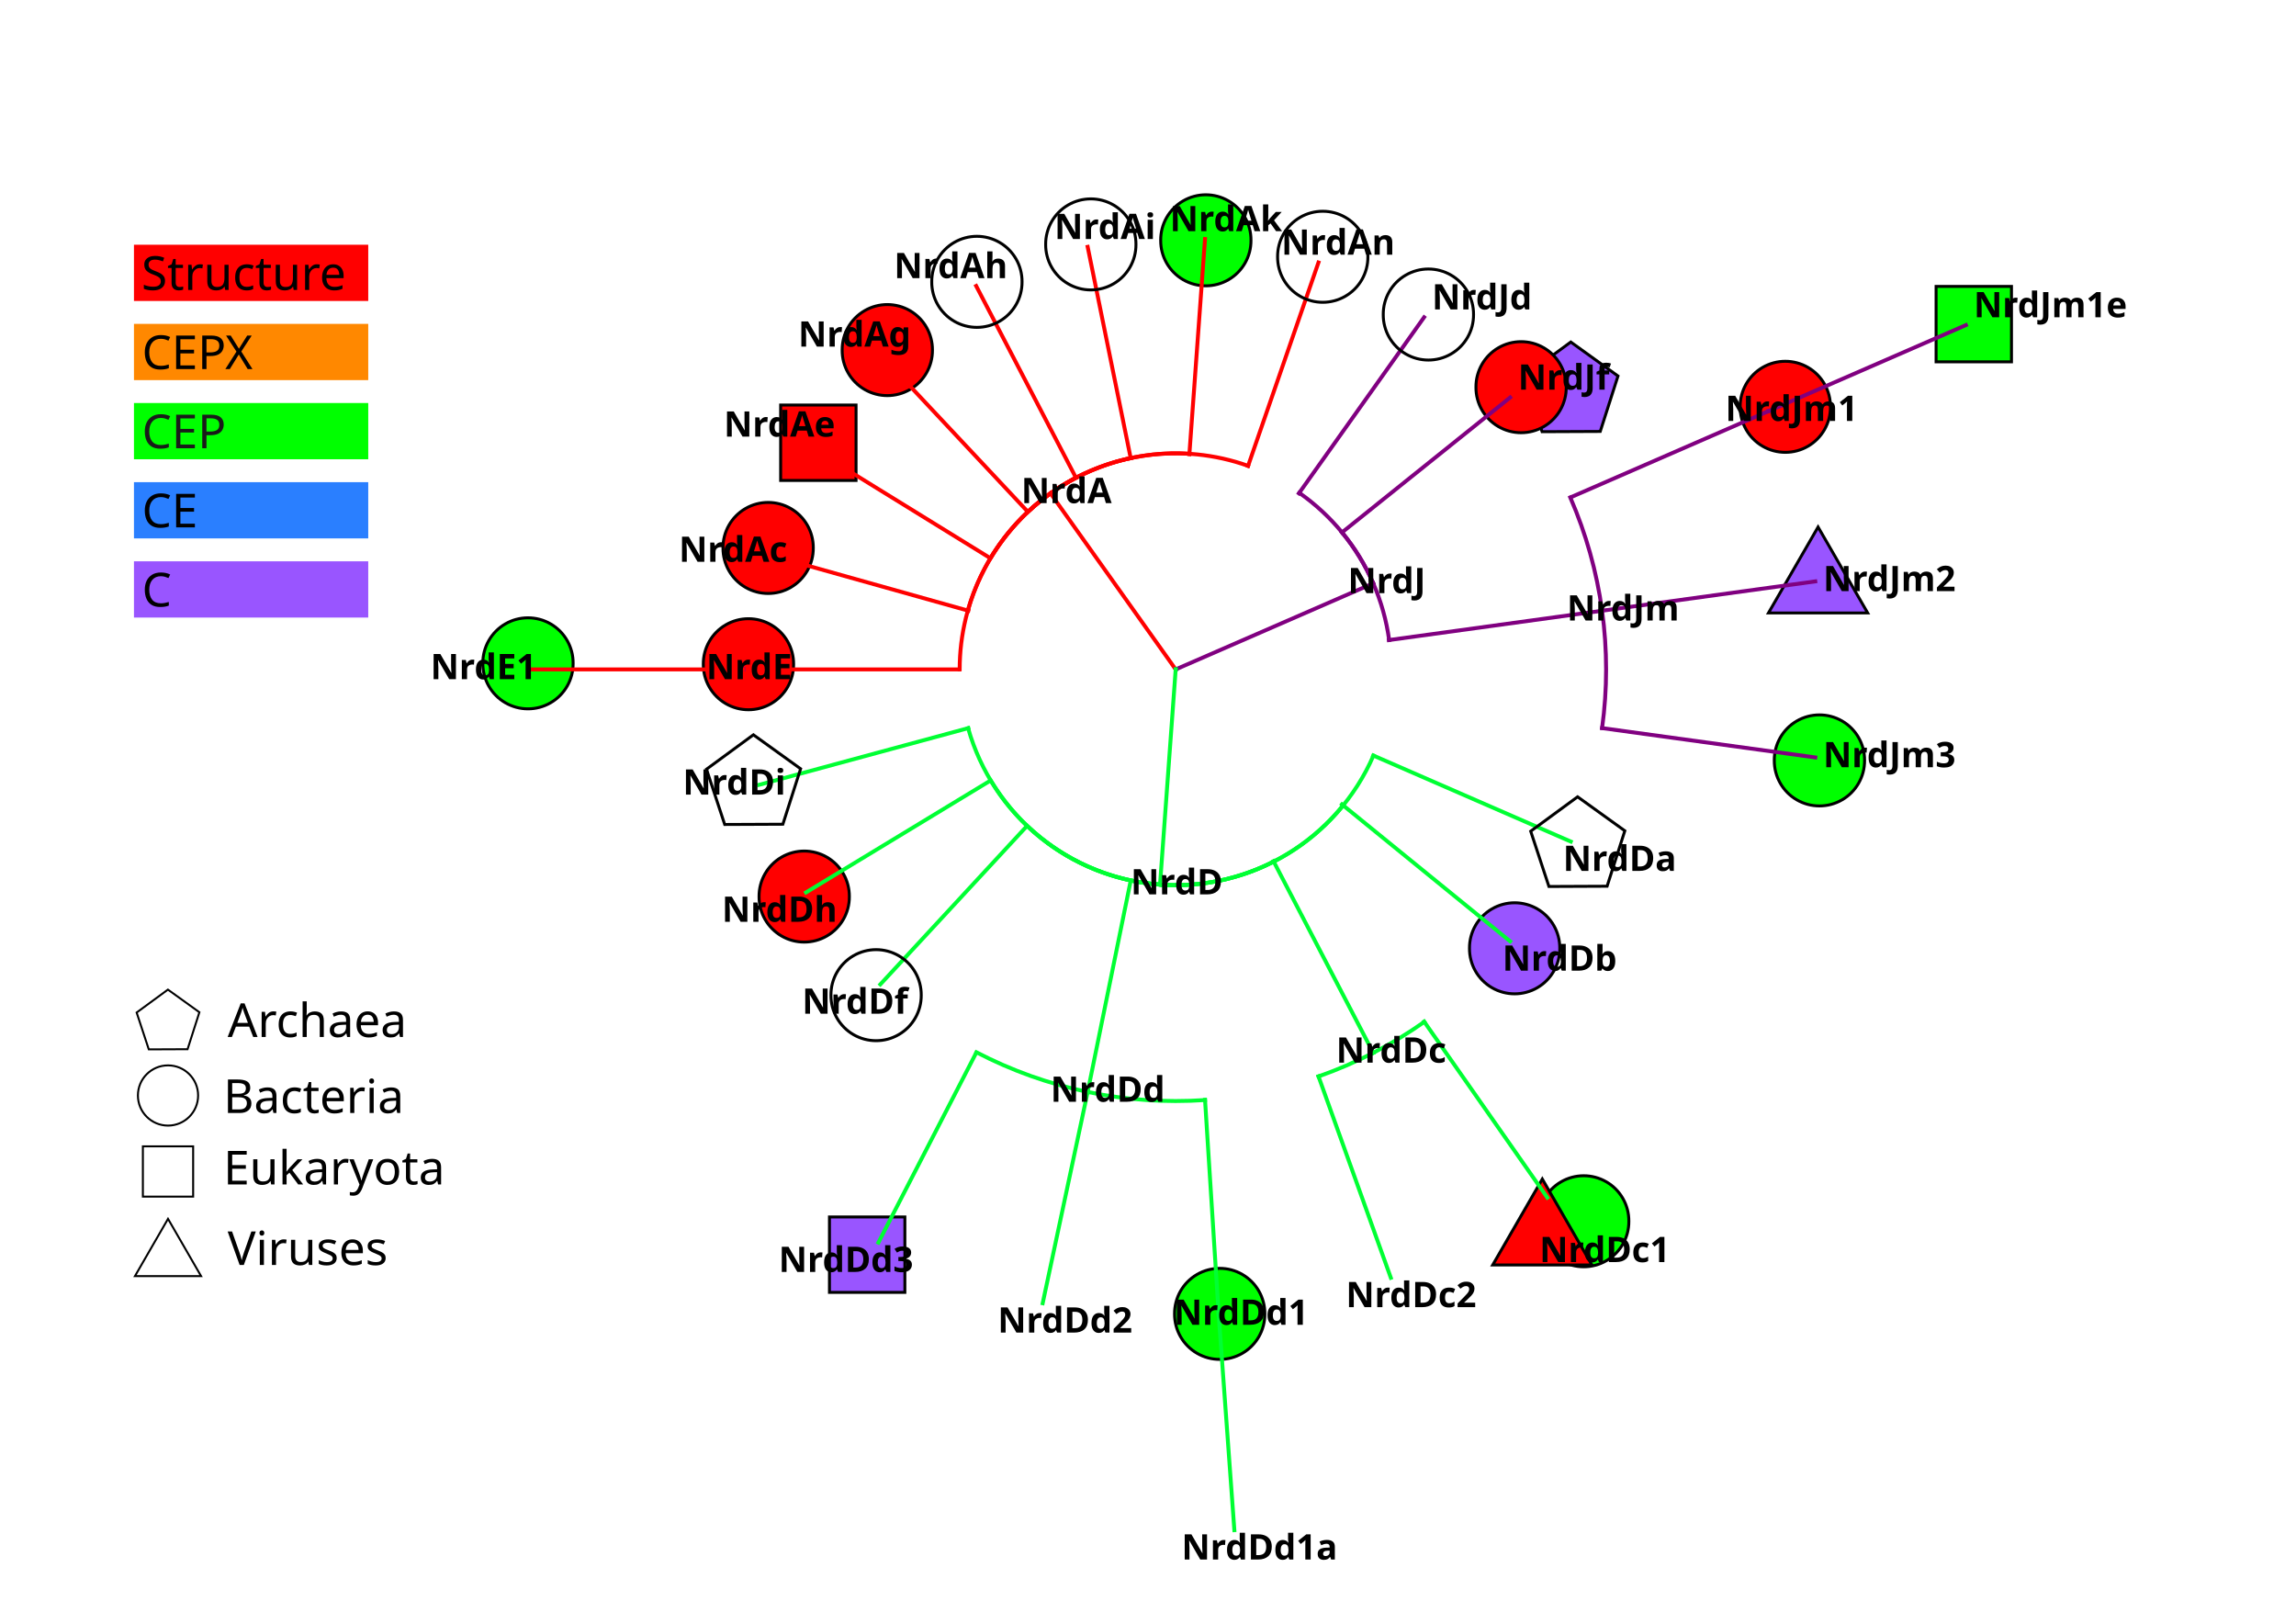
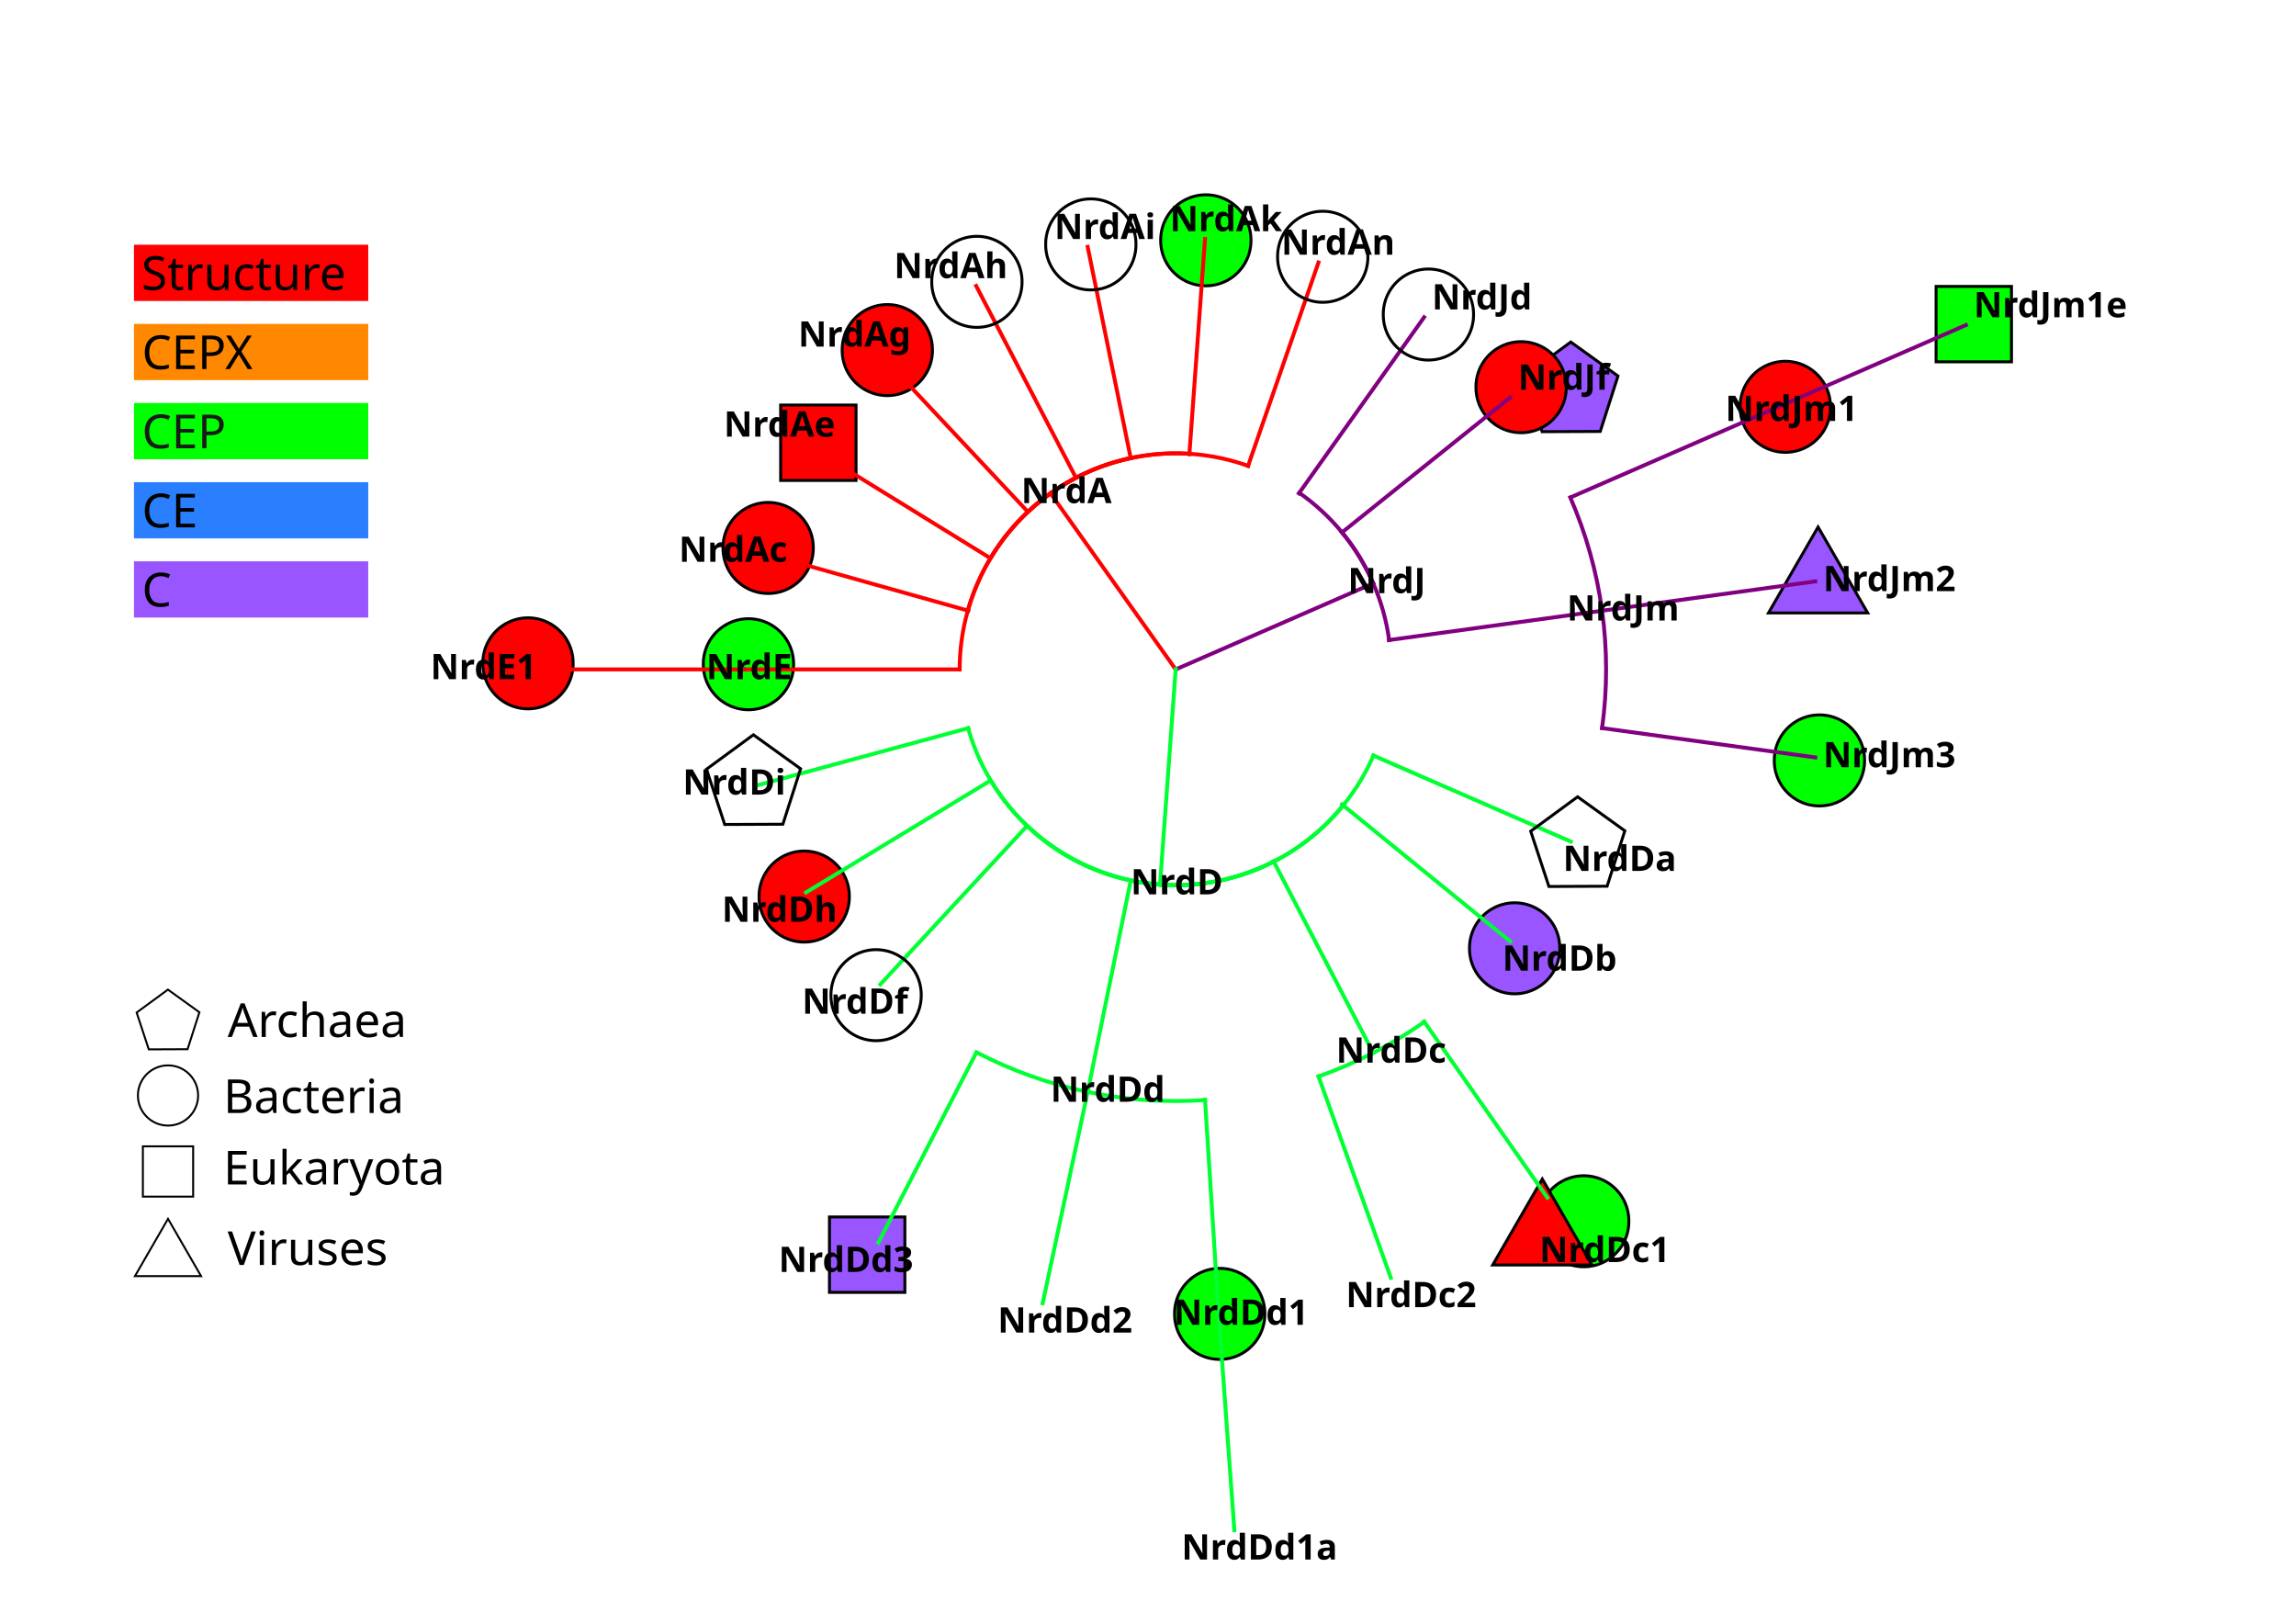
<svg xmlns="http://www.w3.org/2000/svg" color-rendering="auto" color-interpolation="auto" text-rendering="auto" width="1052.362" stroke-miterlimit="10" shape-rendering="auto" font-weight="normal" height="744.094" font-style="normal" font-size="12" image-rendering="auto" id="svg2" version="1.1" style="font-size:12px;font-style:normal;font-weight:normal;fill:#000000;fill-opacity:1;stroke:#000000;stroke-width:1;stroke-linecap:square;stroke-linejoin:miter;stroke-miterlimit:10;stroke-opacity:1;stroke-dasharray:none;stroke-dashoffset:0;font-family:Dialog">
  <defs id="genericDefs" />
  <path transform="matrix(1.344772,0,0,1.344772,707.3529,503.5971)" d="m -94.896,73.253 a 15.389,15.389 0 1 1 -30.777,0 15.389,15.389 0 1 1 30.777,0 z" id="path3930" style="fill:#00ff00;fill-opacity:1;stroke:#000000;stroke-opacity:1" />
  <rect y="557.698" x="380.181" height="34.562" width="34.562" id="rect3246" style="fill:#9955ff;fill-opacity:1;stroke:#000000;stroke-width:1.345;stroke-opacity:1" />
  <path style="fill:#00ff00;fill-opacity:1;stroke:#000000;stroke-opacity:1" id="path3508" d="m -94.896,73.253 a 15.389,15.389 0 1 1 -30.777,0 15.389,15.389 0 1 1 30.777,0 z" transform="matrix(1.344772,0,0,1.344772,874.1919,461.16)" />
  <path style="fill:#ff0000;fill-opacity:1;stroke:#000000;stroke-opacity:1" id="path3244" d="m 723.502,506.202 -33.821,0 16.911,-29.29 z" transform="matrix(1.344772,0,0,1.344772,-243.2895,-101.0298)" />
  <path transform="matrix(1.344772,0,0,1.344772,842.5346,336.0689)" d="m -94.896,73.253 a 15.389,15.389 0 1 1 -30.777,0 15.389,15.389 0 1 1 30.777,0 z" id="path3250" style="fill:#9955ff;fill-opacity:1;stroke:#000000;stroke-opacity:1" />
  <path style="fill:#00ff00;fill-opacity:1;stroke:#000000" id="path3252" d="m -94.896,73.253 a 15.389,15.389 0 1 1 -30.777,0 15.389,15.389 0 1 1 30.777,0 z" transform="matrix(1.344772,0,0,1.344772,700.995,11.614)" />
  <rect style="fill:#ff0000;fill-opacity:1;stroke:#000000;stroke-width:1.345" id="rect3240" width="34.562" height="34.562" x="357.806" y="185.617" />
  <path style="fill:#ff0000;fill-opacity:1;stroke:#000000" id="path3254" d="m -94.896,73.253 a 15.389,15.389 0 1 1 -30.777,0 15.389,15.389 0 1 1 30.777,0 z" transform="matrix(1.344772,0,0,1.344772,500.3812,152.6004)" />
  <path style="fill:#ff0000;fill-opacity:1;stroke:#000000" id="path3485" d="m -94.896,73.253 a 15.389,15.389 0 1 1 -30.777,0 15.389,15.389 0 1 1 30.777,0 z" transform="matrix(1.344772,0,0,1.344772,555.0011,61.92233)" />
-   <path transform="matrix(1.344772,0,0,1.344772,390.3074,205.4735)" d="m -94.896,73.253 a 15.389,15.389 0 1 1 -30.777,0 15.389,15.389 0 1 1 30.777,0 z" id="path3487" style="fill:#00ff00;fill-opacity:1;stroke:#000000" />
+   <path transform="matrix(1.344772,0,0,1.344772,390.3074,205.4735)" d="m -94.896,73.253 a 15.389,15.389 0 1 1 -30.777,0 15.389,15.389 0 1 1 30.777,0 z" id="path3487" style="fill:#ff0000;fill-opacity:1;stroke:#000000" />
  <path style="fill:#ff0000;fill-opacity:1;stroke:#000000;stroke-opacity:1" id="path3510" d="m -94.896,73.253 a 15.389,15.389 0 1 1 -30.777,0 15.389,15.389 0 1 1 30.777,0 z" transform="matrix(1.344772,0,0,1.344772,966.5971,87.92196)" />
  <rect style="fill:#00ff00;fill-opacity:1;stroke:#000000;stroke-width:1.345;stroke-opacity:1" id="rect4026" width="34.562" height="34.562" x="887.395" y="131.252" />
  <path style="fill:#00ff00;fill-opacity:1;stroke:#000000;stroke-opacity:1" id="path4028" d="m -94.896,73.253 a 15.389,15.389 0 1 1 -30.777,0 15.389,15.389 0 1 1 30.777,0 z" transform="matrix(1.344772,0,0,1.344772,982.2387,249.9671)" />
  <path transform="matrix(1.344772,0,0,1.344772,-116.8971,-399.8289)" d="m 723.502,506.202 -33.821,0 16.911,-29.29 z" id="path4030" style="fill:#9955ff;fill-opacity:1;stroke:#000000;stroke-opacity:1" />
-   <path style="fill:#ff0000;fill-opacity:1;stroke:#000000;stroke-opacity:1" id="path3932" d="m -94.896,73.253 a 15.389,15.389 0 1 1 -30.777,0 15.389,15.389 0 1 1 30.777,0 z" transform="matrix(1.344772,0,0,1.344772,491.3589,205.8878)" />
+   <path style="fill:#00ff00;fill-opacity:1;stroke:#000000;stroke-opacity:1" id="path3932" d="m -94.896,73.253 a 15.389,15.389 0 1 1 -30.777,0 15.389,15.389 0 1 1 30.777,0 z" transform="matrix(1.344772,0,0,1.344772,491.3589,205.8878)" />
  <path style="fill:#9955ff;fill-opacity:1;stroke:#000000;stroke-opacity:1" id="path3242" d="m 737.665,86.772 -19.828,0.088 -6.211,-18.831 15.99,-11.726 16.093,11.584 z" transform="matrix(1.344772,0,0,1.344772,-258.5171,81.02464)" />
  <path style="fill:#ff0000;fill-opacity:1;stroke:#000000;stroke-opacity:1" id="path3248" d="m -94.896,73.253 a 15.389,15.389 0 1 1 -30.777,0 15.389,15.389 0 1 1 30.777,0 z" transform="matrix(1.344772,0,0,1.344772,845.4947,78.9283)" />
  <g style="font-size:18px;fill:#9955ff;stroke:#0000ff;stroke-width:2;font-family:SansSerif" id="g7" font-size="11" transform="matrix(0.8965144,0,0,0.8965144,-221.3746,-362.0309)">
    <line style="fill:none" id="line9" y1="746" x2="848" x1="848" y2="746" />
    <line style="fill:#ff0000;stroke:#ff0000" id="line11" y1="746" x2="784" x1="848" y2="656" />
    <path style="fill:none;stroke:#ff0000" id="path13" d="m 784,656 a 110.436,110.436 0 0 0 -46.435,90" />
    <line style="fill:none;stroke:#ff0000" id="line15" y1="746" x2="627" x1="737" y2="746" />
    <path style="fill:none" id="path17" d="m 627,746 a 0,0 0 0 0 0,0" />
    <line style="fill:none;stroke:#ff0000" id="line19" y1="746" x2="517" x1="627" y2="746" />
  </g>
  <text xml:space="preserve" x="197.298" y="311.251" id="text23" style="font-size:16.137px;font-weight:bold;stroke:none;font-family:sans-serif">NrdE1</text>
  <text xml:space="preserve" x="323.706" y="311.251" id="text25" style="font-size:16.137px;font-weight:bold;stroke:none;font-family:sans-serif">NrdE</text>
  <path d="m 481.493,226.083 a 99.007,99.007 0 0 0 -37.888,53.724" id="path27" style="font-size:18px;font-weight:bold;fill:none;stroke:#ff0000;stroke-width:1.793;font-family:sans-serif" />
  <line x1="443.839" x2="347.912" y1="279.873" y2="252.978" id="line29" style="font-size:18px;font-weight:bold;fill:none;stroke:#ff0000;stroke-width:1.793;font-family:sans-serif" />
  <text xml:space="preserve" x="311.155" y="257.461" id="text31" style="font-size:16.137px;font-weight:bold;stroke:none;font-family:sans-serif">NrdAc</text>
  <path d="m 481.493,226.083 a 99.007,99.007 0 0 0 -27.521,29.748" id="path33" style="font-size:18px;font-weight:bold;fill:none;stroke:#ff0000;stroke-width:1.793;font-family:sans-serif" />
  <line x1="453.701" x2="369.428" y1="255.668" y2="203.67" id="line35" style="font-size:18px;font-weight:bold;fill:none;stroke:#ff0000;stroke-width:1.793;font-family:sans-serif" />
  <text xml:space="preserve" x="331.775" y="200.084" id="text37" style="font-size:16.137px;font-weight:bold;stroke:none;font-family:sans-serif">NrdAe</text>
  <path d="m 481.493,226.083 a 99.007,99.007 0 0 0 -10.368,8.485" id="path39" style="font-size:18px;font-weight:bold;fill:none;stroke:#ff0000;stroke-width:1.793;font-family:sans-serif" />
  <line x1="470.735" x2="403.496" y1="234.151" y2="162.43" id="line41" style="font-size:18px;font-weight:bold;fill:none;stroke:#ff0000;stroke-width:1.793;font-family:sans-serif" />
  <text xml:space="preserve" x="365.842" y="158.844" id="text43" style="font-size:16.137px;font-weight:bold;stroke:none;font-family:sans-serif">NrdAg</text>
  <path d="m 493.164,218.943 a 99.007,99.007 0 0 0 -11.672,7.14" id="path45" style="font-size:18px;font-weight:bold;fill:none;stroke:#ff0000;stroke-width:1.793;font-family:sans-serif" />
  <line x1="493.147" x2="447.425" y1="218.91" y2="131.052" id="line47" style="font-size:18px;font-weight:bold;fill:none;stroke:#ff0000;stroke-width:1.793;font-family:sans-serif" />
  <text xml:space="preserve" x="409.772" y="127.466" id="text49" style="font-size:16.137px;font-weight:bold;stroke:none;font-family:sans-serif">NrdAh</text>
  <path d="m 518.247,209.933 a 99.007,99.007 0 0 0 -36.755,16.149" id="path51" style="font-size:18px;font-weight:bold;fill:none;stroke:#ff0000;stroke-width:1.793;font-family:sans-serif" />
  <line x1="518.25" x2="498.526" y1="209.945" y2="113.122" id="line53" style="font-size:18px;font-weight:bold;fill:none;stroke:#ff0000;stroke-width:1.793;font-family:sans-serif" />
  <text xml:space="preserve" x="483.286" y="109.536" id="text55" style="font-size:16.137px;font-weight:bold;stroke:none;font-family:sans-serif">NrdAi</text>
  <path d="m 545.157,207.962 a 99.007,99.007 0 0 0 -63.665,18.121" id="path57" style="font-size:18px;font-weight:bold;fill:none;stroke:#ff0000;stroke-width:1.793;font-family:sans-serif" />
  <line x1="545.145" x2="552.317" y1="208.152" y2="109.536" id="line59" style="font-size:18px;font-weight:bold;fill:none;stroke:#ff0000;stroke-width:1.793;font-family:sans-serif" />
  <text xml:space="preserve" x="536.18" y="105.95" id="text61" style="font-size:16.137px;font-weight:bold;stroke:none;font-family:sans-serif">NrdAk</text>
  <path d="m 572.056,213.489 a 99.007,99.007 0 0 0 -90.563,12.593" id="path63" style="font-size:18px;font-weight:bold;fill:none;stroke:#ff0000;stroke-width:1.793;font-family:sans-serif" />
  <line x1="572.041" x2="604.315" y1="213.531" y2="120.294" id="line65" style="font-size:18px;font-weight:bold;fill:none;stroke:#ff0000;stroke-width:1.793;font-family:sans-serif" />
  <text xml:space="preserve" x="587.281" y="116.708" id="text67" style="font-size:16.137px;font-weight:bold;stroke:none;font-family:sans-serif">NrdAn</text>
  <text xml:space="preserve" x="468.045" y="230.565" id="text69" style="font-size:16.137px;font-weight:bold;stroke:none;font-family:sans-serif">NrdA</text>
  <line x1="538.87" x2="538.87" y1="306.769" y2="306.769" id="line71" style="font-size:18px;font-weight:bold;fill:none;stroke:#800080;stroke-width:1.793;font-family:sans-serif" />
  <line x1="538.87" x2="629.418" y1="306.769" y2="267.322" id="line73" style="font-size:18px;font-weight:bold;fill:none;stroke:#800080;stroke-width:1.793;font-family:sans-serif" />
  <path d="M 629.418,267.322 A 98.767,98.767 0 0 0 595.509,225.856" id="path75" style="font-size:18px;font-weight:bold;fill:none;stroke:#800080;stroke-width:1.793;font-family:sans-serif" />
  <line x1="595.35" x2="652.727" y1="226.083" y2="145.396" id="line77" style="font-size:18px;font-weight:bold;fill:none;stroke:#800080;stroke-width:1.793;font-family:sans-serif" />
  <text xml:space="preserve" x="656.313" y="141.81" id="text79" style="font-size:16.137px;font-weight:bold;stroke:none;font-family:sans-serif">NrdJd</text>
  <path d="M 629.418,267.322 A 98.767,98.767 0 0 0 615.111,243.982" id="path81" style="font-size:18px;font-weight:bold;fill:none;stroke:#800080;stroke-width:1.793;font-family:sans-serif" />
  <line x1="615.073" x2="692.174" y1="244.013" y2="182.153" id="line83" style="font-size:18px;font-weight:bold;fill:none;stroke:#800080;stroke-width:1.793;font-family:sans-serif" />
  <text xml:space="preserve" x="695.76" y="178.567" id="text85" style="font-size:16.137px;font-weight:bold;stroke:none;font-family:sans-serif">NrdJf</text>
  <path d="m 636.715,293.304 a 98.767,98.767 0 0 0 -7.297,-25.982" id="path87" style="font-size:18px;font-weight:bold;fill:none;stroke:#800080;stroke-width:1.793;font-family:sans-serif" />
  <line x1="636.59" x2="734.31" y1="293.321" y2="279.873" id="line89" style="font-size:18px;font-weight:bold;fill:none;stroke:#800080;stroke-width:1.793;font-family:sans-serif" />
  <path d="M 734.31,279.873 A 197.282,197.282 0 0 0 719.734,227.976" id="path91" style="font-size:18px;font-weight:bold;fill:none;stroke:#800080;stroke-width:1.793;font-family:sans-serif" />
  <line x1="719.966" x2="810.513" y1="227.876" y2="188.429" id="line93" style="font-size:18px;font-weight:bold;fill:none;stroke:#800080;stroke-width:1.793;font-family:sans-serif" />
  <path d="m 810.513,188.429 a 0,0 0 0 0 0,0" id="path95" style="font-size:18px;font-weight:bold;fill:none;stroke:#800080;stroke-width:1.793;font-family:sans-serif" />
  <line x1="810.513" x2="901.061" y1="188.429" y2="148.982" id="line97" style="font-size:18px;font-weight:bold;fill:none;stroke:#800080;stroke-width:1.793;font-family:sans-serif" />
  <text xml:space="preserve" x="904.647" y="145.396" id="text99" style="font-size:16.137px;font-weight:bold;stroke:none;font-family:sans-serif">NrdJm1e</text>
  <text xml:space="preserve" x="790.79" y="192.912" id="text101" style="font-size:16.137px;font-weight:bold;stroke:none;font-family:sans-serif">NrdJm1</text>
  <path d="m 734.31,279.873 a 0,0 0 0 0 0,0" id="path103" style="font-size:18px;font-weight:bold;fill:none;stroke:#800080;stroke-width:1.793;font-family:sans-serif" />
  <line x1="734.31" x2="832.03" y1="279.873" y2="266.426" id="line105" style="font-size:18px;font-weight:bold;fill:none;stroke:#800080;stroke-width:1.793;font-family:sans-serif" />
  <text xml:space="preserve" x="835.616" y="270.908" id="text107" style="font-size:16.137px;font-weight:bold;stroke:none;font-family:sans-serif">NrdJm2</text>
  <path d="m 734.31,333.664 a 197.282,197.282 0 0 0 0,-53.791" id="path109" style="font-size:18px;font-weight:bold;fill:none;stroke:#800080;stroke-width:1.793;font-family:sans-serif" />
  <line x1="734.31" x2="832.03" y1="333.664" y2="347.112" id="line111" style="font-size:18px;font-weight:bold;fill:none;stroke:#800080;stroke-width:1.793;font-family:sans-serif" />
  <text xml:space="preserve" x="835.616" y="351.595" id="text113" style="font-size:16.137px;font-weight:bold;stroke:none;font-family:sans-serif">NrdJm3</text>
  <text xml:space="preserve" x="718.172" y="284.356" id="text115" style="font-size:16.137px;font-weight:bold;stroke:none;font-family:sans-serif">NrdJm</text>
  <text xml:space="preserve" x="617.763" y="271.805" id="text117" style="font-size:16.137px;font-weight:bold;stroke:none;font-family:sans-serif">NrdJ</text>
  <line x1="538.87" x2="538.87" y1="306.769" y2="306.769" id="line119" style="font-size:18px;font-weight:bold;fill:none;stroke:#00ff33;stroke-width:1.793;font-family:sans-serif" />
  <line x1="538.87" x2="531.697" y1="306.769" y2="405.385" id="line121" style="font-size:18px;font-weight:bold;fill:none;stroke:#00ff33;stroke-width:1.793;font-family:sans-serif" />
  <path d="m 531.697,405.385 a 98.877,98.877 0 0 0 97.821,-59.126" id="path123" style="font-size:18px;font-weight:bold;fill:none;stroke:#00ff33;stroke-width:1.793;font-family:sans-serif" />
  <line x1="629.418" x2="719.966" y1="346.216" y2="385.662" id="line125" style="font-size:18px;font-weight:bold;fill:none;stroke:#00ff33;stroke-width:1.793;font-family:sans-serif" />
  <text xml:space="preserve" x="716.379" y="399.11" id="text127" style="font-size:16.137px;font-weight:bold;stroke:none;font-family:sans-serif">NrdDa</text>
  <path d="m 531.697,405.385 a 98.877,98.877 0 0 0 83.94,-36.299" id="path129" style="font-size:18px;font-weight:bold;fill:none;stroke:#00ff33;stroke-width:1.793;font-family:sans-serif" />
  <line x1="615.073" x2="692.174" y1="368.628" y2="431.384" id="line131" style="font-size:18px;font-weight:bold;fill:none;stroke:#00ff33;stroke-width:1.793;font-family:sans-serif" />
  <text xml:space="preserve" x="688.588" y="444.832" id="text133" style="font-size:16.137px;font-weight:bold;stroke:none;font-family:sans-serif">NrdDb</text>
  <path d="M 531.697,405.385 A 98.877,98.877 0 0 0 583.806,394.845" id="path135" style="font-size:18px;font-weight:bold;fill:none;stroke:#00ff33;stroke-width:1.793;font-family:sans-serif" />
  <line x1="583.695" x2="629.418" y1="394.627" y2="482.486" id="line137" style="font-size:18px;font-weight:bold;fill:none;stroke:#00ff33;stroke-width:1.793;font-family:sans-serif" />
  <path d="m 629.418,482.486 a 197.675,197.675 0 0 0 23.413,-14.198" id="path139" style="font-size:18px;font-weight:bold;fill:none;stroke:#00ff33;stroke-width:1.793;font-family:sans-serif" />
  <line x1="652.727" x2="709.207" y1="468.141" y2="548.828" id="line141" style="font-size:18px;font-weight:bold;fill:none;stroke:#00ff33;stroke-width:1.793;font-family:sans-serif" />
  <text xml:space="preserve" x="705.621" y="578.371" id="text143" style="font-size:16.137px;font-weight:bold;stroke:none;font-family:sans-serif">NrdDc1</text>
  <path d="m 604.331,493.29 a 197.675,197.675 0 0 0 25.086,-10.804" id="path145" style="font-size:18px;font-weight:bold;fill:none;stroke:#00ff33;stroke-width:1.793;font-family:sans-serif" />
  <line x1="604.315" x2="637.486" y1="493.244" y2="585.585" id="line147" style="font-size:18px;font-weight:bold;fill:none;stroke:#00ff33;stroke-width:1.793;font-family:sans-serif" />
  <text xml:space="preserve" x="616.866" y="599.033" id="text149" style="font-size:16.137px;font-weight:bold;stroke:none;font-family:sans-serif">NrdDc2</text>
  <text xml:space="preserve" x="612.384" y="486.968" id="text151" style="font-size:16.137px;font-weight:bold;stroke:none;font-family:sans-serif">NrdDc</text>
  <path d="m 518.274,403.477 a 98.877,98.877 0 0 0 13.423,1.908" id="path153" style="font-size:18px;font-weight:bold;fill:none;stroke:#00ff33;stroke-width:1.793;font-family:sans-serif" />
  <line x1="518.25" x2="498.526" y1="403.592" y2="500.416" id="line155" style="font-size:18px;font-weight:bold;fill:none;stroke:#00ff33;stroke-width:1.793;font-family:sans-serif" />
  <path d="m 498.526,500.416 a 197.805,197.805 0 0 0 53.799,3.7" id="path157" style="font-size:18px;font-weight:bold;fill:none;stroke:#00ff33;stroke-width:1.793;font-family:sans-serif" />
  <line x1="552.317" x2="558.593" y1="504.002" y2="602.619" id="line159" style="font-size:18px;font-weight:bold;fill:none;stroke:#00ff33;stroke-width:1.793;font-family:sans-serif" />
  <path d="m 558.593,602.619 a 0,0 0 0 0 0,0" id="path161" style="font-size:18px;font-weight:bold;fill:none;stroke:#00ff33;stroke-width:1.793;font-family:sans-serif" />
  <line x1="558.593" x2="565.765" y1="602.619" y2="701.235" id="line163" style="font-size:18px;font-weight:bold;fill:none;stroke:#00ff33;stroke-width:1.793;font-family:sans-serif" />
  <text xml:space="preserve" x="541.559" y="714.683" id="text165" style="font-size:16.137px;font-weight:bold;stroke:none;font-family:sans-serif">NrdDd1a</text>
  <text xml:space="preserve" x="537.973" y="607.101" id="text167" style="font-size:16.137px;font-weight:bold;stroke:none;font-family:sans-serif">NrdDd1</text>
  <path d="m 498.526,500.416 a 0,0 0 0 0 0,0" id="path169" style="font-size:18px;font-weight:bold;fill:none;stroke:#00ff33;stroke-width:1.793;font-family:sans-serif" />
  <line x1="498.526" x2="477.907" y1="500.416" y2="597.24" id="line171" style="font-size:18px;font-weight:bold;fill:none;stroke:#00ff33;stroke-width:1.793;font-family:sans-serif" />
  <text xml:space="preserve" x="457.287" y="610.687" id="text173" style="font-size:16.137px;font-weight:bold;stroke:none;font-family:sans-serif">NrdDd2</text>
  <path d="m 447.555,482.235 a 197.805,197.805 0 0 0 50.971,18.181" id="path175" style="font-size:18px;font-weight:bold;fill:none;stroke:#00ff33;stroke-width:1.793;font-family:sans-serif" />
  <line x1="447.425" x2="402.599" y1="482.486" y2="569.448" id="line177" style="font-size:18px;font-weight:bold;fill:none;stroke:#00ff33;stroke-width:1.793;font-family:sans-serif" />
  <text xml:space="preserve" x="356.877" y="582.895" id="text179" style="font-size:16.137px;font-weight:bold;stroke:none;font-family:sans-serif">NrdDd3</text>
  <text xml:space="preserve" x="481.493" y="504.899" id="text181" style="font-size:16.137px;font-weight:bold;stroke:none;font-family:sans-serif">NrdDd</text>
  <path d="m 470.768,378.455 a 98.877,98.877 0 0 0 60.929,26.931" id="path183" style="font-size:18px;font-weight:bold;fill:none;stroke:#00ff33;stroke-width:1.793;font-family:sans-serif" />
  <line x1="470.735" x2="403.496" y1="378.49" y2="451.108" id="line185" style="font-size:18px;font-weight:bold;fill:none;stroke:#00ff33;stroke-width:1.793;font-family:sans-serif" />
  <text xml:space="preserve" x="367.635" y="464.555" id="text187" style="font-size:16.137px;font-weight:bold;stroke:none;font-family:sans-serif">NrdDf</text>
  <path d="m 454.083,357.641 a 98.877,98.877 0 0 0 77.614,47.745" id="path189" style="font-size:18px;font-weight:bold;fill:none;stroke:#00ff33;stroke-width:1.793;font-family:sans-serif" />
  <path transform="matrix(1.344772,0,0,1.344772,516.9112,312.3612)" d="m -94.896,73.253 a 15.389,15.389 0 1 1 -30.777,0 15.389,15.389 0 1 1 30.777,0 z" id="path3932-7-5" style="font-size:12px;font-style:normal;font-weight:normal;fill:#ff0000;stroke:#000000;stroke-width:1;stroke-linecap:square;stroke-linejoin:miter;stroke-miterlimit:10;stroke-opacity:1;stroke-dasharray:none;stroke-dashoffset:0;font-family:Dialog" />
  <line x1="453.701" x2="369.428" y1="357.87" y2="408.972" id="line191" style="font-size:18px;font-weight:bold;fill:none;stroke:#00ff33;stroke-width:1.793;font-family:sans-serif" />
  <text xml:space="preserve" x="330.878" y="422.419" id="text193" style="font-size:16.137px;font-weight:bold;stroke:none;font-family:sans-serif">NrdDh</text>
  <path d="m 443.73,333.695 a 98.877,98.877 0 0 0 87.968,71.69" id="path195" style="font-size:18px;font-weight:bold;fill:none;stroke:#00ff33;stroke-width:1.793;font-family:sans-serif" />
  <line x1="443.839" x2="347.912" y1="333.664" y2="359.663" id="line197" style="font-size:18px;font-weight:bold;fill:none;stroke:#00ff33;stroke-width:1.793;font-family:sans-serif" />
  <text xml:space="preserve" x="312.948" y="364.146" id="text199" style="font-size:16.137px;font-weight:bold;stroke:none;font-family:sans-serif">NrdDi</text>
  <text xml:space="preserve" x="518.25" y="409.868" id="text201" style="font-size:16.137px;font-weight:bold;stroke:none;font-family:sans-serif">NrdD</text>
  <text xml:space="preserve" style="font-size:11.369px;font-style:italic;font-weight:normal;line-height:125%;letter-spacing:0px;word-spacing:0px;fill:#000000;fill-opacity:1;stroke:none;font-family:Sans;-inkscape-font-specification:Sans Italic" x="754.607" y="172.79" id="text5704">
    <tspan id="tspan5706" x="754.607" y="172.79" />
  </text>
  <g id="colour_legend" transform="matrix(0.9473832,0,0,0.9473832,-3.091283,52.01399)">
    <rect y="140.049" x="68.073" height="27.203" width="113.347" id="rect5996" style="fill:#00ff00;fill-opacity:1;stroke:none" />
    <rect y="63.481" x="68.073" height="27.203" width="113.347" id="rect5988" style="fill:#ff0000;fill-opacity:1;stroke:none" />
    <text id="text3873" y="85.35" x="71.705" style="font-size:22.711px;font-style:normal;font-weight:normal;line-height:125%;letter-spacing:0px;word-spacing:0px;fill:#000000;fill-opacity:1;stroke:none;font-family:Sans" xml:space="preserve">
      <tspan y="85.35" x="71.705" id="tspan3875">Structure</tspan>
    </text>
    <rect y="140.049" x="68.073" height="27.203" width="113.347" id="rect5992" style="fill:#2ffff0;fill-opacity:0;stroke:none" />
    <text id="text3879" y="161.918" x="71.927" style="font-size:22.711px;font-style:normal;font-weight:normal;line-height:125%;letter-spacing:0px;word-spacing:0px;fill:#1a1a1a;fill-opacity:1;stroke:none;font-family:Sans" xml:space="preserve">
      <tspan y="161.918" x="71.927" id="tspan3881">CEP</tspan>
    </text>
    <rect style="fill:#ff8800;fill-opacity:1;stroke:none" id="rect5990" width="113.347" height="27.203" x="68.073" y="101.765" />
    <text id="text3887" y="123.634" x="71.927" style="font-size:22.711px;font-style:normal;font-weight:normal;line-height:125%;letter-spacing:0px;word-spacing:0px;fill:#000000;fill-opacity:1;stroke:none;font-family:Sans" xml:space="preserve">
      <tspan y="123.634" x="71.927" id="tspan3889">CEPX</tspan>
    </text>
    <rect style="fill:#2a7fff;fill-opacity:1;stroke:none" id="rect5998" width="113.347" height="27.203" x="68.073" y="178.334" />
    <text xml:space="preserve" style="font-size:22.711px;font-style:normal;font-weight:normal;line-height:125%;letter-spacing:0px;word-spacing:0px;fill:#000000;fill-opacity:1;stroke:none;font-family:Sans" x="71.927" y="200.203" id="text3922">
      <tspan id="tspan3924" x="71.927" y="200.203">CE</tspan>
    </text>
    <rect y="216.618" x="68.073" height="27.203" width="113.347" id="rect6000" style="fill:#9955ff;fill-opacity:1;stroke:none" />
    <text id="text3926" y="238.487" x="71.927" style="font-size:22.711px;font-style:normal;font-weight:normal;line-height:125%;letter-spacing:0px;word-spacing:0px;fill:#000000;fill-opacity:1;stroke:none;font-family:Sans" xml:space="preserve">
      <tspan y="238.487" x="71.927" id="tspan3928">C</tspan>
    </text>
    <rect style="fill:#2aff00;fill-opacity:0;stroke:none" id="rect5994" width="113.347" height="27.203" x="68.073" y="178.334" />
  </g>
  <g id="domain_legend" transform="matrix(0.9473832,0,0,0.9473832,-15.32451,52.01399)">
    <path style="font-size:12px;font-style:normal;font-weight:normal;fill:none;stroke:#000000;stroke-width:1;stroke-linecap:square;stroke-linejoin:miter;stroke-miterlimit:10;stroke-opacity:1;stroke-dasharray:none;stroke-dashoffset:0;font-family:Dialog" id="path3242-2" d="m 737.665,86.772 -19.828,0.088 -6.211,-18.831 15.99,-11.726 16.093,11.584 z" transform="matrix(0.946306,0,0,0.946306,-591.1353,370.509)" />
    <path style="font-size:12px;font-style:normal;font-weight:normal;fill:none;stroke:#000000;stroke-width:1;stroke-linecap:square;stroke-linejoin:miter;stroke-miterlimit:10;stroke-opacity:1;stroke-dasharray:none;stroke-dashoffset:0;font-family:Dialog" id="path3932-7" d="m -94.896,73.253 c 0,8.499 -6.89,15.389 -15.389,15.389 -8.499,0 -15.389,-6.89 -15.389,-15.389 0,-8.499 6.89,-15.389 15.389,-15.389 8.499,0 15.389,6.89 15.389,15.389 z" transform="matrix(0.946306,0,0,0.946306,201.8239,405.6885)" />
    <rect y="499.609" x="85.3" height="24.321" width="24.321" id="rect3246-2" style="font-size:12px;font-style:normal;font-weight:normal;fill:none;stroke:#000000;stroke-width:0.946;stroke-linecap:square;stroke-linejoin:miter;stroke-miterlimit:10;stroke-opacity:1;stroke-dasharray:none;stroke-dashoffset:0;font-family:Dialog" />
    <path style="font-size:12px;font-style:normal;font-weight:normal;fill:none;stroke:#000000;stroke-width:1;stroke-linecap:square;stroke-linejoin:miter;stroke-miterlimit:10;stroke-opacity:1;stroke-dasharray:none;stroke-dashoffset:0;font-family:Dialog" id="path3244-2" d="m 723.502,506.202 -33.821,0 16.911,-29.29 z" transform="matrix(0.946306,0,0,0.946306,-571.1908,83.36828)" />
    <text id="text6093" y="446.713" x="126.314" style="font-size:22.71px;font-style:italic;font-weight:normal;line-height:125%;letter-spacing:0px;word-spacing:0px;fill:#000000;fill-opacity:1;stroke:none;font-family:Sans;-inkscape-font-specification:Sans Italic" xml:space="preserve">
      <tspan style="font-style:normal" y="446.713" x="126.314" id="tspan6095">Archaea</tspan>
    </text>
    <text id="text6097" y="483.475" x="124.263" style="font-size:22.71px;font-style:italic;font-weight:normal;line-height:125%;letter-spacing:0px;word-spacing:0px;fill:#000000;fill-opacity:1;stroke:none;font-family:Sans;-inkscape-font-specification:Sans Italic" xml:space="preserve">
      <tspan style="font-style:normal" y="483.475" x="124.263" id="tspan6099">Bacteria</tspan>
    </text>
    <text id="text6120" y="518.035" x="124.263" style="font-size:22.71px;font-style:normal;font-weight:normal;line-height:125%;letter-spacing:0px;word-spacing:0px;fill:#000000;fill-opacity:1;stroke:none;font-family:Sans;-inkscape-font-specification:Sans" xml:space="preserve">
      <tspan y="518.035" x="124.263" id="tspan6122">Eukaryota</tspan>
    </text>
    <text id="text6124" y="556.998" x="126.314" style="font-size:22.71px;font-style:normal;font-weight:normal;line-height:125%;letter-spacing:0px;word-spacing:0px;fill:#000000;fill-opacity:1;stroke:none;font-family:Sans;-inkscape-font-specification:Sans" xml:space="preserve">
      <tspan y="556.998" x="126.314" id="tspan6126">Viruses</tspan>
    </text>
  </g>
  <path transform="matrix(1.344772,0,0,1.344772,-255.3852,289.4412)" d="m 737.665,86.772 -19.828,0.088 -6.211,-18.831 15.99,-11.726 16.093,11.584 z" id="path3242-2-7" style="font-size:12px;font-style:normal;font-weight:normal;fill:none;stroke:#000000;stroke-width:1;stroke-linecap:square;stroke-linejoin:miter;stroke-miterlimit:10;stroke-opacity:1;stroke-dasharray:none;stroke-dashoffset:0;font-family:Dialog" />
  <path transform="matrix(1.344772,0,0,1.344772,-633.1629,261.0236)" d="m 737.665,86.772 -19.828,0.088 -6.211,-18.831 15.99,-11.726 16.093,11.584 z" id="path3242-2-4" style="font-size:12px;font-style:normal;font-weight:normal;fill:none;stroke:#000000;stroke-width:1;stroke-linecap:square;stroke-linejoin:miter;stroke-miterlimit:10;stroke-opacity:1;stroke-dasharray:none;stroke-dashoffset:0;font-family:Dialog" />
  <path transform="matrix(1.344772,0,0,1.344772,549.8608,357.5493)" d="m -94.896,73.253 a 15.389,15.389 0 1 1 -30.777,0 15.389,15.389 0 1 1 30.777,0 z" id="path3932-7-7" style="font-size:12px;font-style:normal;font-weight:normal;fill:none;stroke:#000000;stroke-width:1;stroke-linecap:square;stroke-linejoin:miter;stroke-miterlimit:10;stroke-opacity:1;stroke-dasharray:none;stroke-dashoffset:0;font-family:Dialog" />
  <path transform="matrix(1.344772,0,0,1.344772,803.0116,45.63342)" d="m -94.896,73.253 a 15.389,15.389 0 1 1 -30.777,0 15.389,15.389 0 1 1 30.777,0 z" id="path3932-7-71" style="font-size:12px;font-style:normal;font-weight:normal;fill:none;stroke:#000000;stroke-width:1;stroke-linecap:square;stroke-linejoin:miter;stroke-miterlimit:10;stroke-opacity:1;stroke-dasharray:none;stroke-dashoffset:0;font-family:Dialog" />
  <path transform="matrix(1.344772,0,0,1.344772,754.5801,19.16421)" d="m -94.896,73.253 a 15.389,15.389 0 1 1 -30.777,0 15.389,15.389 0 1 1 30.777,0 z" id="path3932-7-4" style="font-size:12px;font-style:normal;font-weight:normal;fill:none;stroke:#000000;stroke-width:1;stroke-linecap:square;stroke-linejoin:miter;stroke-miterlimit:10;stroke-opacity:1;stroke-dasharray:none;stroke-dashoffset:0;font-family:Dialog" />
  <path transform="matrix(1.344772,0,0,1.344772,596.0634,30.64963)" d="m -94.896,73.253 a 15.389,15.389 0 1 1 -30.777,0 15.389,15.389 0 1 1 30.777,0 z" id="path3932-7-6" style="font-size:12px;font-style:normal;font-weight:normal;fill:none;stroke:#000000;stroke-width:1;stroke-linecap:square;stroke-linejoin:miter;stroke-miterlimit:10;stroke-opacity:1;stroke-dasharray:none;stroke-dashoffset:0;font-family:Dialog" />
  <path transform="matrix(1.344772,0,0,1.344772,648.2802,13.49304)" d="m -94.896,73.253 a 15.389,15.389 0 1 1 -30.777,0 15.389,15.389 0 1 1 30.777,0 z" id="path3932-7-9" style="font-size:12px;font-style:normal;font-weight:normal;fill:none;stroke:#000000;stroke-width:1;stroke-linecap:square;stroke-linejoin:miter;stroke-miterlimit:10;stroke-opacity:1;stroke-dasharray:none;stroke-dashoffset:0;font-family:Dialog" />
  <g id="species_labels" transform="matrix(0.9473832,0,0,0.9473832,27.68597,38.52359)" />
</svg>
